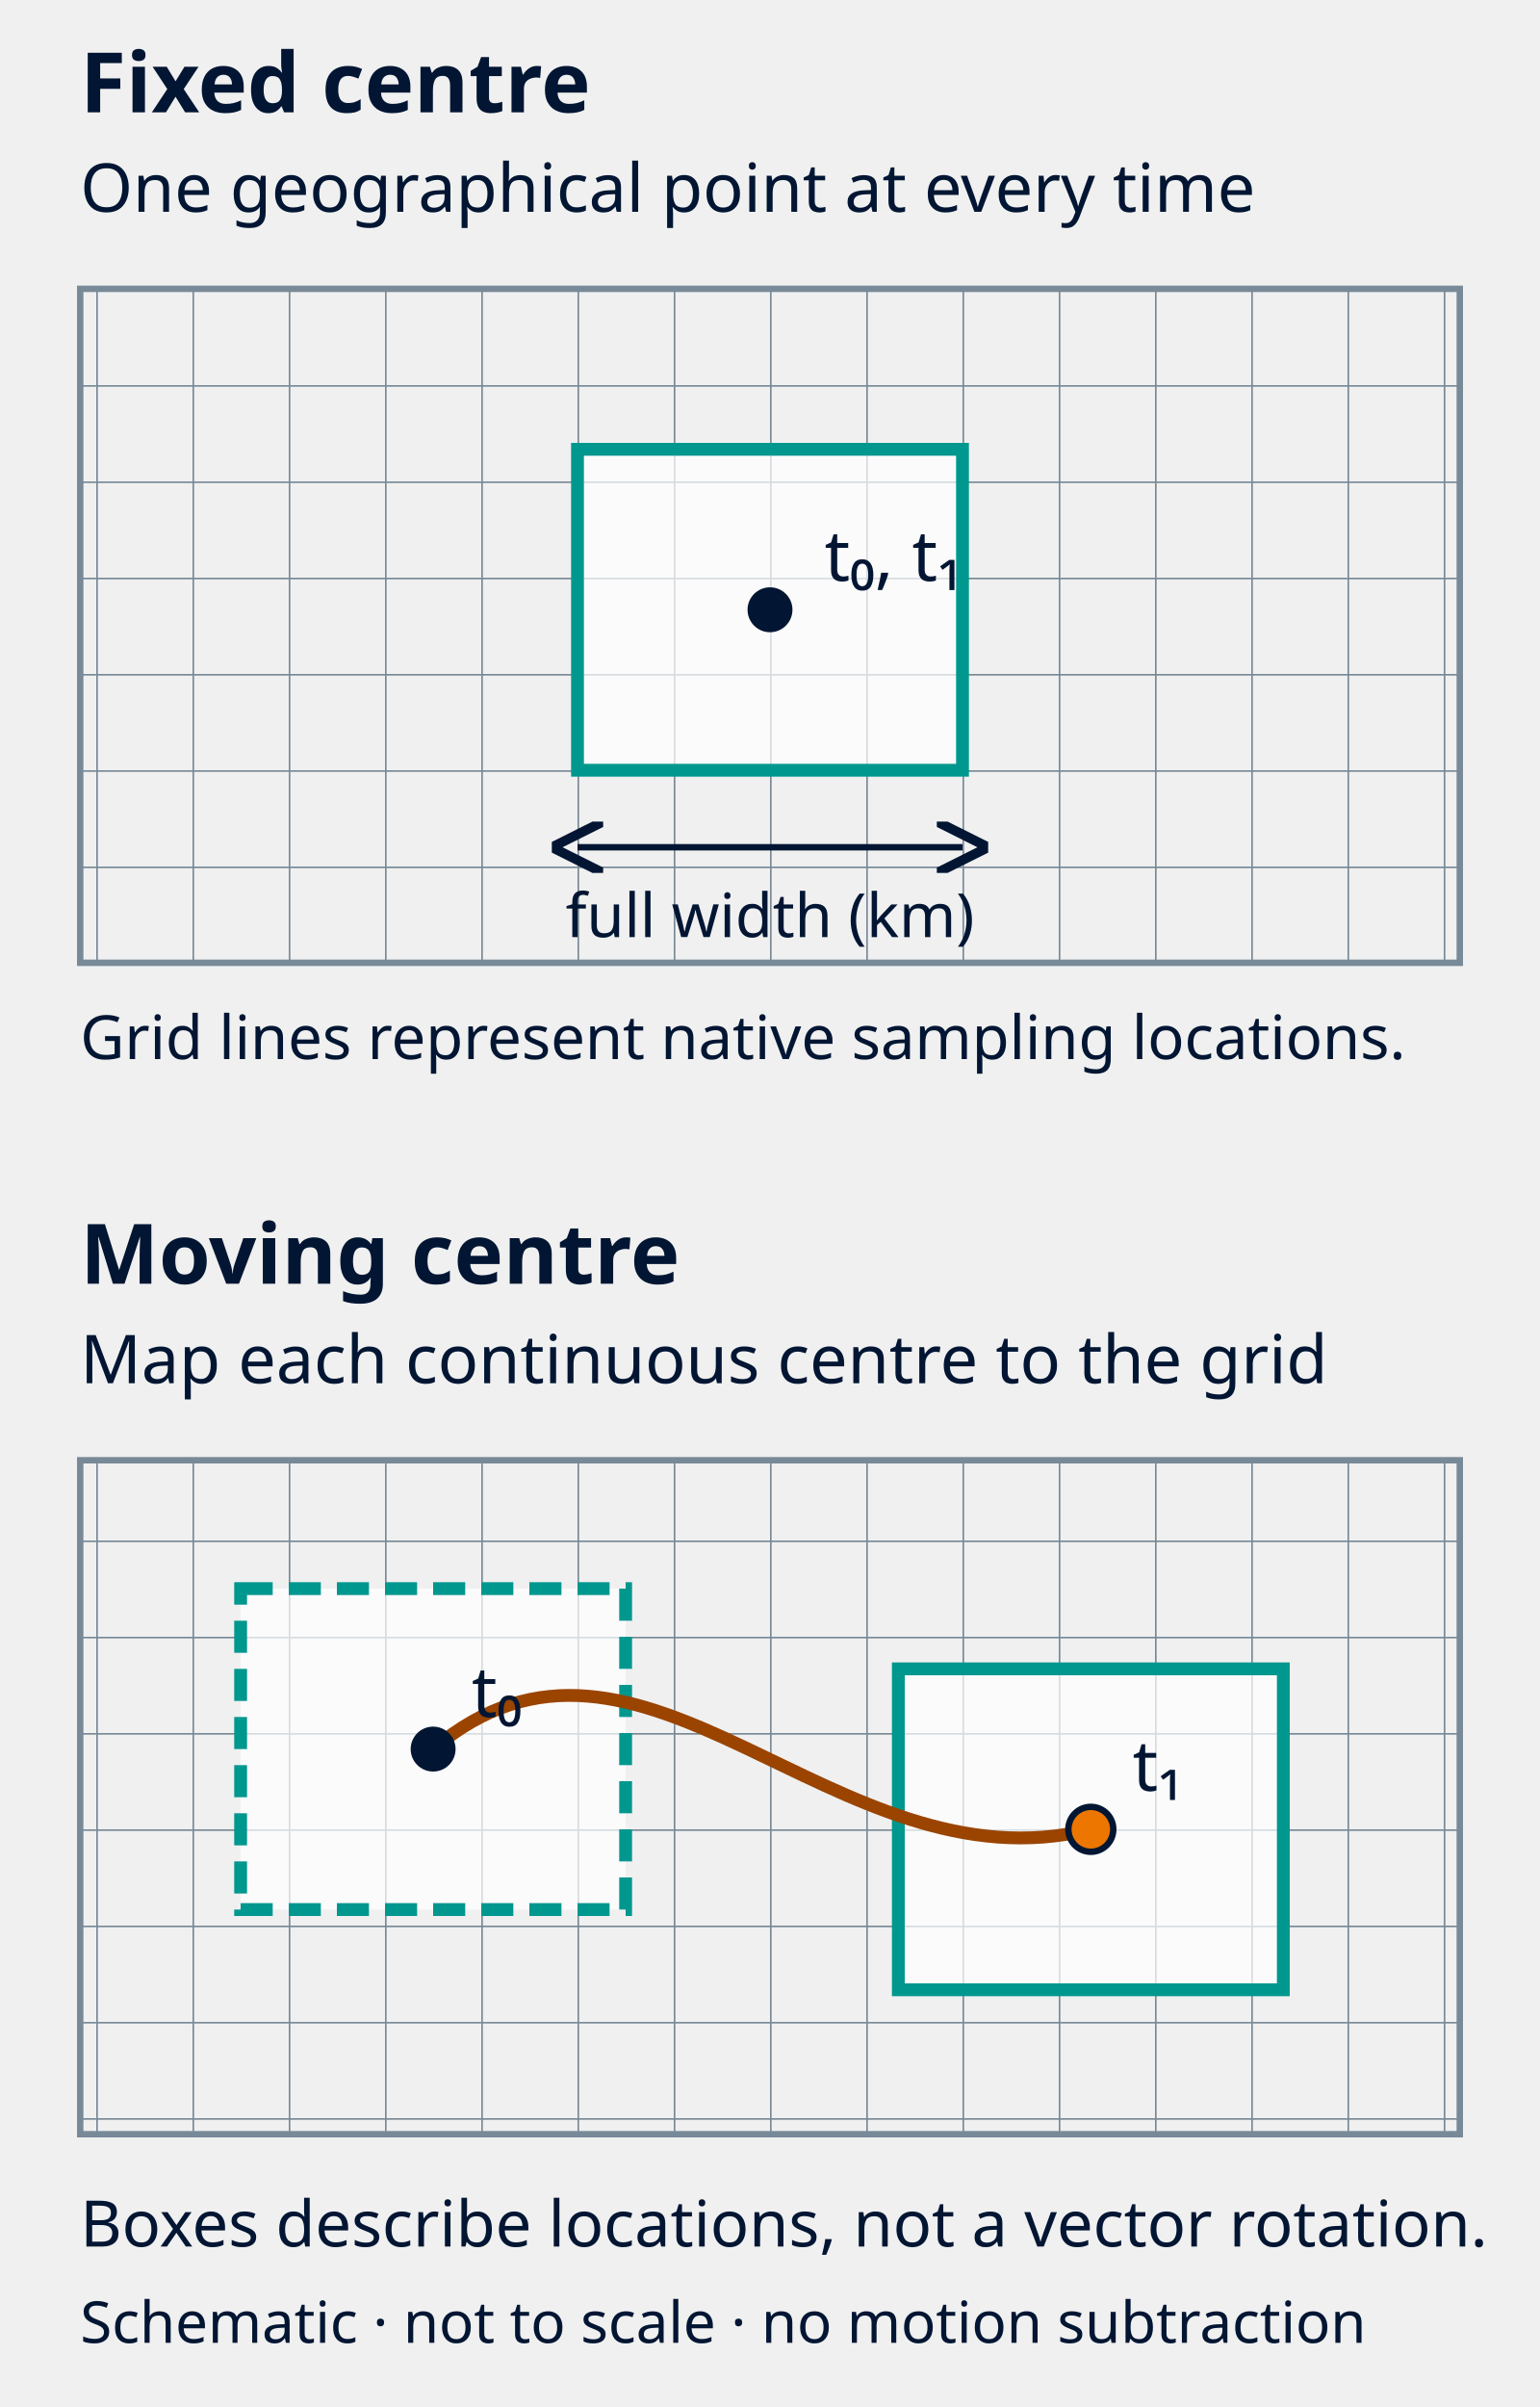
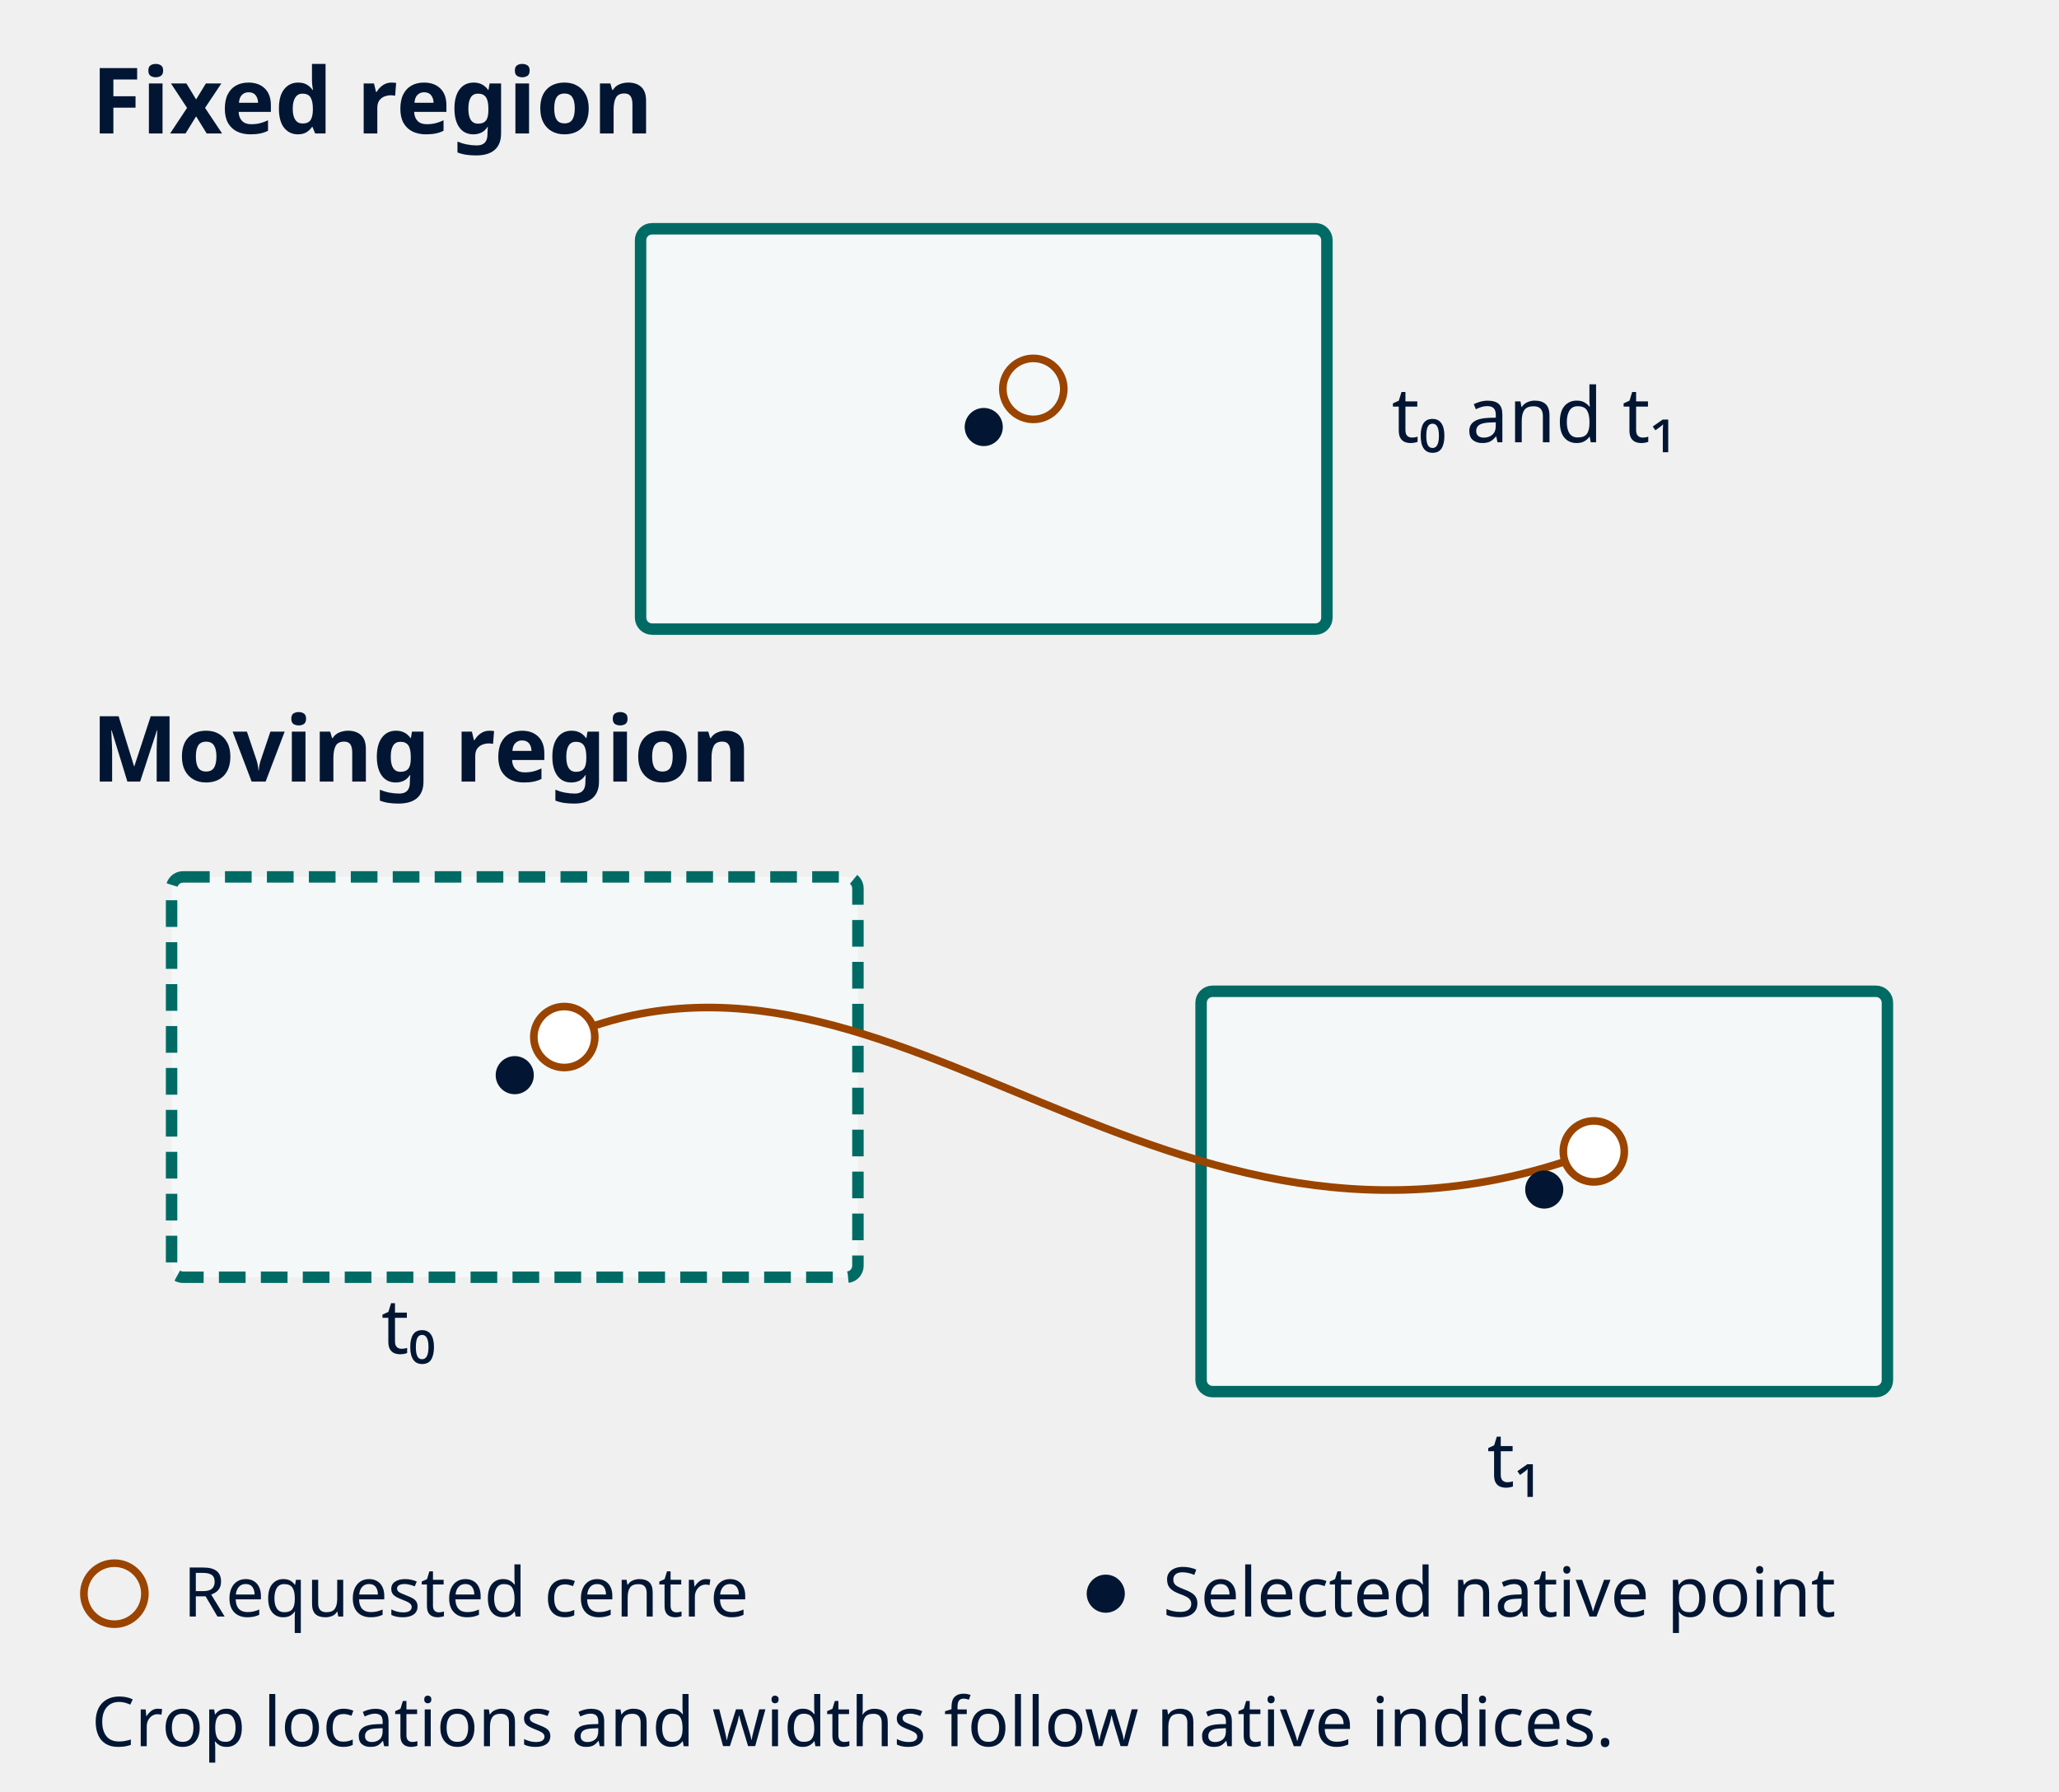
- <svg xmlns="http://www.w3.org/2000/svg" width="480" height="750" viewBox="0 0 480 750" role="img" aria-labelledby="title desc">
-   <defs>
-     <pattern id="grid" width="30" height="30" patternUnits="userSpaceOnUse">
-       <path d="M30 0H0V30" fill="none" stroke="#788997" stroke-width="1" />
-     </pattern>
-     <marker id="arrow" markerWidth="8" markerHeight="8" refX="4" refY="4" orient="auto-start-reverse">
-       <path d="M0 0L8 4L0 8" fill="none" stroke="#021633" stroke-width="1.5" />
-     </marker>
-   </defs>
+ <svg xmlns="http://www.w3.org/2000/svg" width="540" height="470" viewBox="0 0 540 470" role="img" aria-labelledby="title desc">
  <g font-family="sans-serif" fill="#021633">
-     <text x="25" y="35" font-size="26" font-weight="bold">Fixed centre</text>
-     <text x="25" y="66" font-size="21">One geographical point at every time</text>
-     <rect x="25" y="90" width="430" height="210" fill="url(#grid)" stroke="#788997" stroke-width="2" />
-     <rect x="180" y="140" width="120" height="100" fill="#fff" fill-opacity=".7" stroke="#00978f" stroke-width="4" />
-     <circle cx="240" cy="190" r="7" fill="#021633" />
-     <text x="257" y="181" font-size="22">t₀, t₁</text>
-     <path d="M180 264H300" fill="none" stroke="#021633" stroke-width="2" marker-start="url(#arrow)" marker-end="url(#arrow)" />
-     <text x="240" y="292" font-size="19" text-anchor="middle">full width (km)</text>
-     <text x="25" y="330" font-size="19">Grid lines represent native sampling locations.</text>
-     <text x="25" y="400" font-size="26" font-weight="bold">Moving centre</text>
-     <text x="25" y="431" font-size="21">Map each continuous centre to the grid</text>
-     <rect x="25" y="455" width="430" height="210" fill="url(#grid)" stroke="#788997" stroke-width="2" />
-     <rect x="75" y="495" width="120" height="100" fill="#fff" fill-opacity=".7" stroke="#00978f" stroke-width="4" stroke-dasharray="10 5" />
-     <rect x="280" y="520" width="120" height="100" fill="#fff" fill-opacity=".7" stroke="#00978f" stroke-width="4" />
-     <path d="M135 545C200 490 260 590 340 570" fill="none" stroke="#9a4400" stroke-width="4" />
-     <circle cx="135" cy="545" r="7" fill="#021633" />
-     <circle cx="340" cy="570" r="7" fill="#ec7600" stroke="#021633" stroke-width="2" />
-     <text x="147" y="535" font-size="22">t₀</text>
-     <text x="353" y="558" font-size="22">t₁</text>
-     <text x="25" y="700" font-size="20">Boxes describe locations, not a vector rotation.</text>
-     <text x="25" y="730" font-size="18">Schematic · not to scale · no motion subtraction</text>
+     <text x="24" y="35" font-size="24" font-weight="bold">Fixed region</text>
+     <rect x="168" y="60" width="180" height="105" rx="3" fill="#f4f8f8" stroke="#006b65" stroke-width="3" />
+     <circle cx="258" cy="112" r="5" />
+     <circle cx="271" cy="102" r="8" fill="none" stroke="#9a4400" stroke-width="2" />
+     <text x="365" y="116" font-size="20">t₀ and t₁</text>
+     <text x="24" y="205" font-size="24" font-weight="bold">Moving region</text>
+     <rect x="45" y="230" width="180" height="105" rx="3" fill="#f4f8f8" stroke="#006b65" stroke-width="3" stroke-dasharray="7 4" />
+     <rect x="315" y="260" width="180" height="105" rx="3" fill="#f4f8f8" stroke="#006b65" stroke-width="3" />
+     <path d="M148 272C235 235 305 345 418 302" fill="none" stroke="#9a4400" stroke-width="2" />
+     <circle cx="135" cy="282" r="5" />
+     <circle cx="405" cy="312" r="5" />
+     <circle cx="148" cy="272" r="8" fill="white" stroke="#9a4400" stroke-width="2" />
+     <circle cx="418" cy="302" r="8" fill="white" stroke="#9a4400" stroke-width="2" />
+     <text x="100" y="355" font-size="20">t₀</text>
+     <text x="390" y="390" font-size="20">t₁</text>
+     <circle cx="30" cy="418" r="8" fill="none" stroke="#9a4400" stroke-width="2" />
+     <text x="48" y="424" font-size="18">Requested centre</text>
+     <circle cx="290" cy="418" r="5" />
+     <text x="305" y="424" font-size="18">Selected native point</text>
+     <text x="24" y="458" font-size="18">Crop locations and widths follow native indices.</text>
  </g>
</svg>
